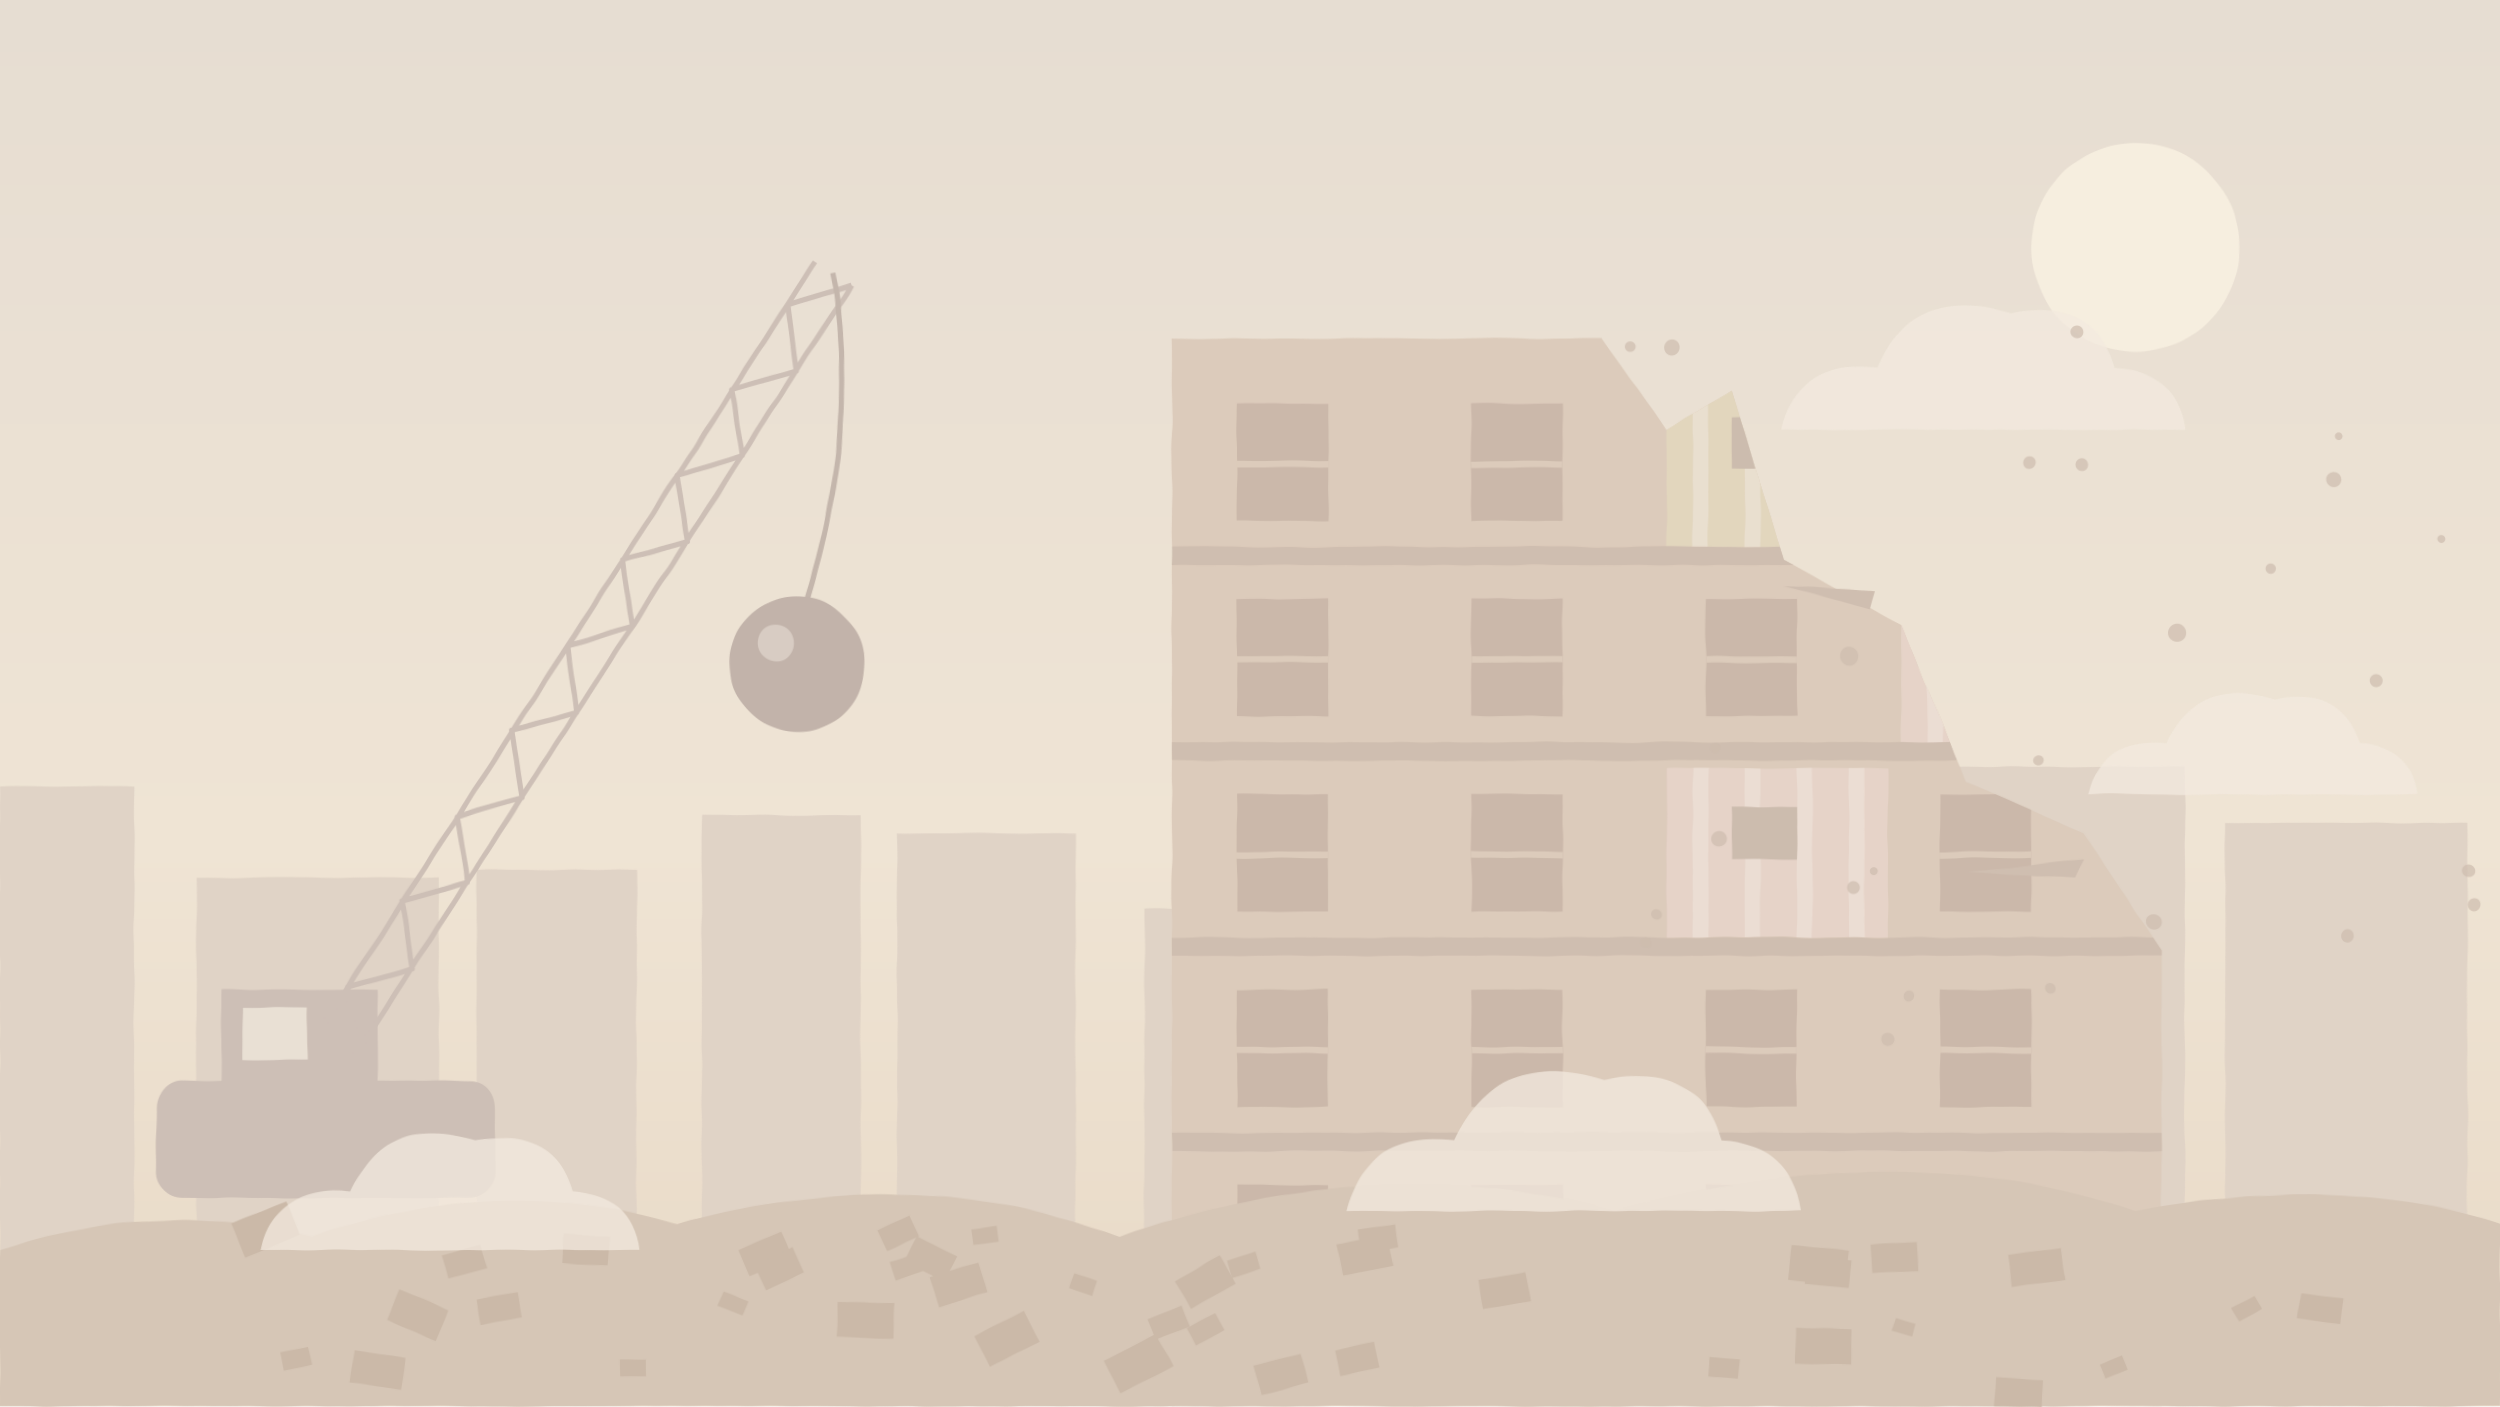
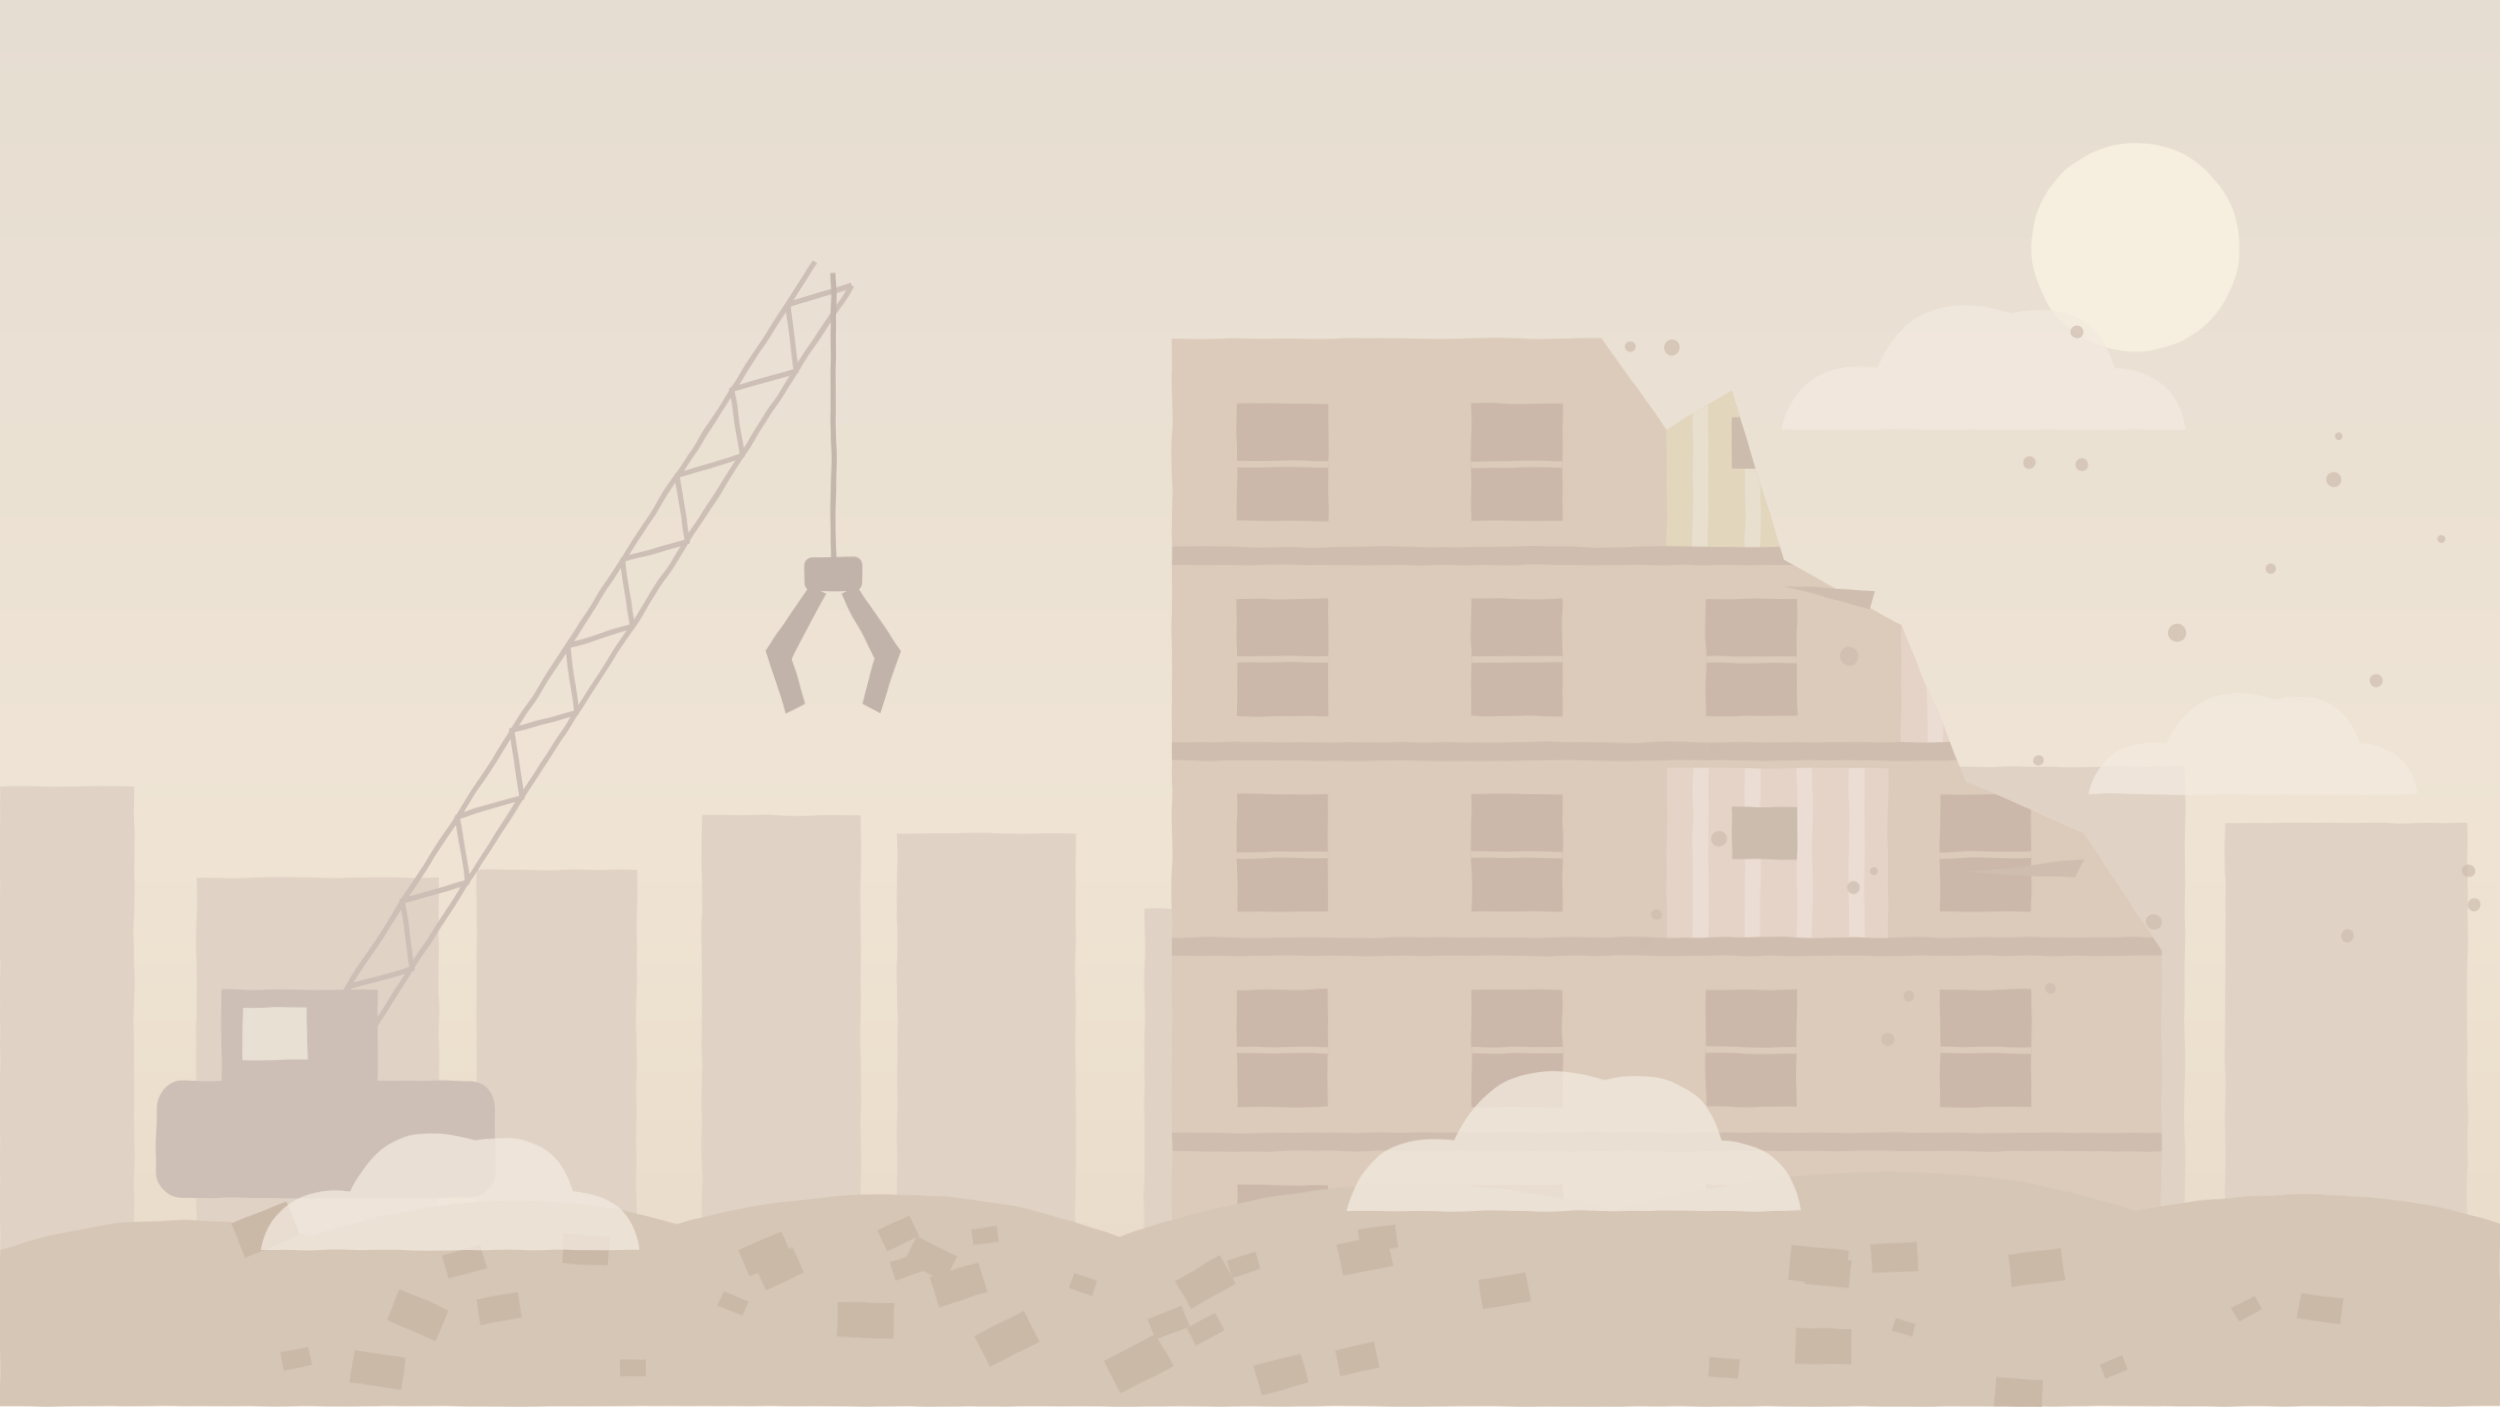
<svg xmlns="http://www.w3.org/2000/svg" width="1920" height="1080" viewBox="0 0 1920 1080">
  <defs>
    <linearGradient id="sky" x1="0" y1="0" x2="0" y2="1">
      <stop offset="0" stop-color="#e6ddd2" />
      <stop offset="0.6" stop-color="#efe4d4" />
      <stop offset="1" stop-color="#e8d9c6" />
    </linearGradient>
    <filter id="rough" x="-10%" y="-10%" width="120%" height="120%">
      <feTurbulence type="fractalNoise" baseFrequency="0.03" numOctaves="2" seed="14" />
      <feDisplacementMap in="SourceGraphic" scale="2.2" xChannelSelector="R" yChannelSelector="G" />
    </filter>
  </defs>
  <rect width="1920" height="1080" fill="url(#sky)" />
  <g filter="url(#rough)">
    <circle cx="1640" cy="190" r="80" fill="#f6eedf" />
    <rect x="-30" y="604" width="133" height="356" fill="#e0d3c6" />
    <rect x="151" y="674" width="186" height="286" fill="#e0d3c6" />
    <rect x="366" y="668" width="123" height="292" fill="#e0d3c6" />
    <rect x="539" y="626" width="122" height="334" fill="#e0d3c6" />
    <rect x="689" y="640" width="137" height="320" fill="#e0d3c6" />
    <rect x="879" y="698" width="165" height="262" fill="#e0d3c6" />
    <rect x="1075" y="578" width="123" height="382" fill="#e0d3c6" />
    <rect x="1251" y="584" width="183" height="376" fill="#e0d3c6" />
    <rect x="1483" y="589" width="195" height="371" fill="#e0d3c6" />
    <rect x="1709" y="632" width="186" height="328" fill="#e0d3c6" />
    <rect x="1945" y="640" width="161" height="320" fill="#e0d3c6" />
    <rect x="120" y="830" width="260" height="90" rx="20" fill="#cdbfb6" />
    <rect x="170" y="760" width="120" height="80" fill="#cdbfb6" />
    <rect x="186" y="774" width="50" height="40" fill="#e9e0d4" />
    <path d="M274,809 L654,219 M246,791 L626,201 M274,809 L267,758 L317,744 L309,692 L359,678 L351,627 L401,613 L393,561 L443,547 L436,496 L485,481 L478,430 L528,416 L520,365 L570,350 L562,299 L612,285 L605,234 L654,219" stroke="#cdbfb6" stroke-width="4" fill="none" stroke-linejoin="round" />
-     <path d="M640,210 Q660,330 620,460" stroke="#c4b6ac" stroke-width="4" fill="none" />
-     <circle cx="612" cy="510" r="52" fill="#c2b3aa" />
-     <circle cx="596" cy="494" r="14" fill="#d8ccc3" />
+     <path d="M640,210 V430" stroke="#c4b6ac" stroke-width="4" fill="none" />
+     <rect x="618" y="428" width="44" height="26" rx="6" fill="#c2b3aa" />
+     <path d="M622,450 L588,500 L604,548 L618,540 L608,506 L634,456 Z" fill="#c2b3aa" />
+     <path d="M658,450 L692,500 L676,548 L662,540 L672,506 L646,456 Z" fill="#c2b3aa" />
    <clipPath id="fac">
      <path d="M900,1080 V260 H1230 L1280,330 L1330,300 L1370,430 L1460,480 L1510,600 L1600,640 L1660,730 V1080 Z" />
    </clipPath>
    <path d="M900,1080 V260 H1230 L1280,330 L1330,300 L1370,430 L1460,480 L1510,600 L1600,640 L1660,730 V1080 Z" fill="#dccbbb" />
    <g clip-path="url(#fac)">
      <rect x="950" y="310" width="70" height="90" fill="#cbb8aa" />
      <rect x="950" y="354" width="70" height="5" fill="#dccbbb" />
      <rect x="1130" y="310" width="70" height="90" fill="#cbb8aa" />
      <rect x="1130" y="354" width="70" height="5" fill="#dccbbb" />
      <rect x="1280" y="290" width="170" height="130" fill="#e2d6bd" />
      <rect x="1300" y="290" width="12" height="130" fill="#efe4da" opacity="0.6" />
      <rect x="1340" y="290" width="12" height="130" fill="#efe4da" opacity="0.6" />
      <rect x="1380" y="290" width="12" height="130" fill="#efe4da" opacity="0.6" />
      <rect x="1420" y="290" width="12" height="130" fill="#efe4da" opacity="0.6" />
      <rect x="1330" y="320" width="50" height="40" fill="#ccbcae" />
      <rect x="1490" y="310" width="70" height="90" fill="#cbb8aa" />
      <rect x="1490" y="354" width="70" height="5" fill="#dccbbb" />
      <rect x="900" y="420" width="760" height="14" fill="#cfbeb0" />
      <rect x="950" y="460" width="70" height="90" fill="#cbb8aa" />
      <rect x="950" y="504" width="70" height="5" fill="#dccbbb" />
      <rect x="1130" y="460" width="70" height="90" fill="#cbb8aa" />
      <rect x="1130" y="504" width="70" height="5" fill="#dccbbb" />
      <rect x="1310" y="460" width="70" height="90" fill="#cbb8aa" />
      <rect x="1310" y="504" width="70" height="5" fill="#dccbbb" />
      <rect x="1460" y="440" width="170" height="130" fill="#e6d3c8" />
      <rect x="1480" y="440" width="12" height="130" fill="#efe4da" opacity="0.6" />
      <rect x="1520" y="440" width="12" height="130" fill="#efe4da" opacity="0.6" />
      <rect x="1560" y="440" width="12" height="130" fill="#efe4da" opacity="0.6" />
      <rect x="1600" y="440" width="12" height="130" fill="#efe4da" opacity="0.6" />
      <rect x="1510" y="470" width="50" height="40" fill="#ccbcae" />
      <rect x="900" y="570" width="760" height="14" fill="#cfbeb0" />
      <rect x="950" y="610" width="70" height="90" fill="#cbb8aa" />
      <rect x="950" y="654" width="70" height="5" fill="#dccbbb" />
      <rect x="1130" y="610" width="70" height="90" fill="#cbb8aa" />
      <rect x="1130" y="654" width="70" height="5" fill="#dccbbb" />
      <rect x="1280" y="590" width="170" height="130" fill="#e6d3c8" />
      <rect x="1300" y="590" width="12" height="130" fill="#efe4da" opacity="0.6" />
      <rect x="1340" y="590" width="12" height="130" fill="#efe4da" opacity="0.6" />
      <rect x="1380" y="590" width="12" height="130" fill="#efe4da" opacity="0.6" />
      <rect x="1420" y="590" width="12" height="130" fill="#efe4da" opacity="0.6" />
      <rect x="1330" y="620" width="50" height="40" fill="#ccbcae" />
      <rect x="1490" y="610" width="70" height="90" fill="#cbb8aa" />
      <rect x="1490" y="654" width="70" height="5" fill="#dccbbb" />
      <rect x="900" y="720" width="760" height="14" fill="#cfbeb0" />
      <rect x="950" y="760" width="70" height="90" fill="#cbb8aa" />
      <rect x="950" y="804" width="70" height="5" fill="#dccbbb" />
      <rect x="1130" y="760" width="70" height="90" fill="#cbb8aa" />
      <rect x="1130" y="804" width="70" height="5" fill="#dccbbb" />
      <rect x="1310" y="760" width="70" height="90" fill="#cbb8aa" />
      <rect x="1310" y="804" width="70" height="5" fill="#dccbbb" />
      <rect x="1490" y="760" width="70" height="90" fill="#cbb8aa" />
      <rect x="1490" y="804" width="70" height="5" fill="#dccbbb" />
      <rect x="900" y="870" width="760" height="14" fill="#cfbeb0" />
      <rect x="950" y="910" width="70" height="90" fill="#cbb8aa" />
      <rect x="950" y="954" width="70" height="5" fill="#dccbbb" />
      <rect x="1130" y="910" width="70" height="90" fill="#cbb8aa" />
      <rect x="1130" y="954" width="70" height="5" fill="#dccbbb" />
      <rect x="1310" y="910" width="70" height="90" fill="#cbb8aa" />
      <rect x="1310" y="954" width="70" height="5" fill="#dccbbb" />
      <rect x="1490" y="910" width="70" height="90" fill="#cbb8aa" />
      <rect x="1490" y="954" width="70" height="5" fill="#dccbbb" />
      <rect x="900" y="1020" width="760" height="14" fill="#cfbeb0" />
    </g>
    <path d="M1510,670 l90,-10 l-6,14 Z M1370,450 l70,4 l-4,14 Z" fill="#cfbeb0" />
    <path d="M0,1080 V960 Q120,920 240,950 Q380,900 520,940 Q700,890 860,950 Q1060,880 1240,930 Q1460,870 1640,930 Q1800,900 1920,940 V1080 Z" fill="#d6c6b6" />
    <rect x="825" y="978" width="19" height="12" fill="#cbb9a8" transform="rotate(19 825 978)" />
    <rect x="1533" y="1058" width="36" height="22" fill="#cbb9a8" transform="rotate(3 1533 1058)" />
    <rect x="1437" y="956" width="35" height="22" fill="#cbb9a8" transform="rotate(-3 1437 956)" />
    <rect x="339" y="964" width="31" height="19" fill="#cbb9a8" transform="rotate(-15 339 964)" />
    <rect x="882" y="1013" width="27" height="17" fill="#cbb9a8" transform="rotate(-22 882 1013)" />
    <rect x="942" y="968" width="23" height="14" fill="#cbb9a8" transform="rotate(-18 942 968)" />
    <rect x="704" y="949" width="35" height="22" fill="#cbb9a8" transform="rotate(27 704 949)" />
    <rect x="748" y="1026" width="43" height="27" fill="#cbb9a8" transform="rotate(-27 748 1026)" />
    <rect x="272" y="1037" width="40" height="25" fill="#cbb9a8" transform="rotate(8 272 1037)" />
    <rect x="307" y="990" width="41" height="26" fill="#cbb9a8" transform="rotate(23 307 990)" />
    <rect x="1542" y="964" width="41" height="25" fill="#cbb9a8" transform="rotate(-8 1542 964)" />
    <rect x="1376" y="956" width="44" height="27" fill="#cbb9a8" transform="rotate(6 1376 956)" />
    <rect x="1388" y="965" width="34" height="21" fill="#cbb9a8" transform="rotate(5 1388 965)" />
    <rect x="1135" y="983" width="37" height="23" fill="#cbb9a8" transform="rotate(-10 1135 983)" />
    <rect x="567" y="960" width="36" height="22" fill="#cbb9a8" transform="rotate(-23 567 960)" />
    <rect x="433" y="948" width="35" height="22" fill="#cbb9a8" transform="rotate(3 433 948)" />
    <rect x="1043" y="945" width="29" height="18" fill="#cbb9a8" transform="rotate(-9 1043 945)" />
    <rect x="178" y="940" width="45" height="28" fill="#cbb9a8" transform="rotate(-23 178 940)" />
    <rect x="579" y="972" width="33" height="21" fill="#cbb9a8" transform="rotate(-25 579 972)" />
    <rect x="902" y="984" width="40" height="25" fill="#cbb9a8" transform="rotate(-30 902 984)" />
    <rect x="643" y="1000" width="44" height="27" fill="#cbb9a8" transform="rotate(1 643 1000)" />
    <rect x="911" y="1020" width="25" height="15" fill="#cbb9a8" transform="rotate(-28 911 1020)" />
    <rect x="963" y="1049" width="37" height="23" fill="#cbb9a8" transform="rotate(-15 963 1049)" />
    <rect x="1313" y="1042" width="23" height="15" fill="#cbb9a8" transform="rotate(5 1313 1042)" />
    <rect x="683" y="969" width="24" height="15" fill="#cbb9a8" transform="rotate(-18 683 969)" />
    <rect x="674" y="945" width="27" height="17" fill="#cbb9a8" transform="rotate(-25 674 945)" />
    <rect x="1456" y="1012" width="16" height="10" fill="#cbb9a8" transform="rotate(16 1456 1012)" />
    <rect x="366" y="998" width="32" height="20" fill="#cbb9a8" transform="rotate(-10 366 998)" />
    <rect x="556" y="992" width="20" height="12" fill="#cbb9a8" transform="rotate(22 556 992)" />
    <rect x="215" y="1039" width="22" height="14" fill="#cbb9a8" transform="rotate(-12 215 1039)" />
    <rect x="746" y="944" width="20" height="12" fill="#cbb9a8" transform="rotate(-8 746 944)" />
    <rect x="848" y="1045" width="45" height="28" fill="#cbb9a8" transform="rotate(-27 848 1045)" />
    <rect x="1027" y="956" width="39" height="24" fill="#cbb9a8" transform="rotate(-11 1027 956)" />
    <rect x="1714" y="1005" width="20" height="12" fill="#cbb9a8" transform="rotate(-30 1714 1005)" />
    <rect x="476" y="1044" width="20" height="13" fill="#cbb9a8" transform="rotate(-1 476 1044)" />
    <rect x="714" y="981" width="39" height="24" fill="#cbb9a8" transform="rotate(-17 714 981)" />
    <rect x="1379" y="1020" width="43" height="27" fill="#cbb9a8" transform="rotate(1 1379 1020)" />
    <rect x="1767" y="993" width="33" height="20" fill="#cbb9a8" transform="rotate(7 1767 993)" />
    <rect x="1612" y="1048" width="19" height="12" fill="#cbb9a8" transform="rotate(-22 1612 1048)" />
    <rect x="1025" y="1037" width="31" height="20" fill="#cbb9a8" transform="rotate(-12 1025 1037)" />
    <path d="M1368.0,330 q12.8,-54.4 73.6,-48.0 q28.8,-64.0 102.4,-41.6 q64.0,-12.8 80.0,41.6 q48.0,3.2 54.4,48.0 Z" fill="#f3eadf" opacity="0.75" />
    <path d="M1604.0,610 q10.4,-44.2 59.8,-39.0 q23.4,-52.0 83.2,-33.8 q52.0,-10.4 65.0,33.8 q39.0,2.6 44.2,39.0 Z" fill="#f3eadf" opacity="0.75" />
    <path d="M1034.0,930 q14.4,-61.2 82.8,-54.0 q32.4,-72.0 115.2,-46.8 q72.0,-14.4 90.0,46.8 q54.0,3.6 61.2,54.0 Z" fill="#f3eadf" opacity="0.75" />
    <path d="M200.0,960 q12.0,-51.0 69.0,-45.0 q27.0,-60.0 96.0,-39.0 q60.0,-12.0 75.0,39.0 q45.0,3.0 51.0,45.0 Z" fill="#f3eadf" opacity="0.75" />
    <circle cx="1875" cy="414" r="3" fill="#cdbcae" opacity="0.7" />
    <circle cx="1284" cy="267" r="6" fill="#cdbcae" opacity="0.7" />
    <circle cx="1320" cy="644" r="6" fill="#cdbcae" opacity="0.7" />
    <circle cx="1900" cy="695" r="5" fill="#cdbcae" opacity="0.7" />
    <circle cx="1654" cy="708" r="6" fill="#cdbcae" opacity="0.7" />
    <circle cx="1439" cy="669" r="3" fill="#cdbcae" opacity="0.7" />
    <circle cx="1450" cy="798" r="5" fill="#cdbcae" opacity="0.7" />
    <circle cx="1424" cy="682" r="5" fill="#cdbcae" opacity="0.7" />
    <circle cx="1252" cy="266" r="4" fill="#cdbcae" opacity="0.7" />
    <circle cx="1466" cy="765" r="4" fill="#cdbcae" opacity="0.7" />
    <circle cx="1803" cy="719" r="5" fill="#cdbcae" opacity="0.7" />
    <circle cx="1896" cy="669" r="5" fill="#cdbcae" opacity="0.7" />
    <circle cx="1420" cy="504" r="7" fill="#cdbcae" opacity="0.7" />
    <circle cx="1599" cy="357" r="5" fill="#cdbcae" opacity="0.7" />
    <circle cx="1559" cy="355" r="5" fill="#cdbcae" opacity="0.7" />
    <circle cx="1272" cy="702" r="4" fill="#cdbcae" opacity="0.7" />
    <circle cx="1317" cy="574" r="4" fill="#cdbcae" opacity="0.7" />
    <circle cx="1825" cy="523" r="5" fill="#cdbcae" opacity="0.7" />
    <circle cx="1792" cy="368" r="6" fill="#cdbcae" opacity="0.7" />
    <circle cx="1672" cy="486" r="7" fill="#cdbcae" opacity="0.7" />
    <circle cx="1264" cy="724" r="4" fill="#cdbcae" opacity="0.7" />
    <circle cx="1796" cy="335" r="3" fill="#cdbcae" opacity="0.7" />
    <circle cx="1575" cy="759" r="4" fill="#cdbcae" opacity="0.7" />
    <circle cx="1566" cy="584" r="4" fill="#cdbcae" opacity="0.7" />
    <circle cx="1595" cy="255" r="5" fill="#cdbcae" opacity="0.7" />
    <circle cx="1744" cy="437" r="4" fill="#cdbcae" opacity="0.7" />
  </g>
</svg>
